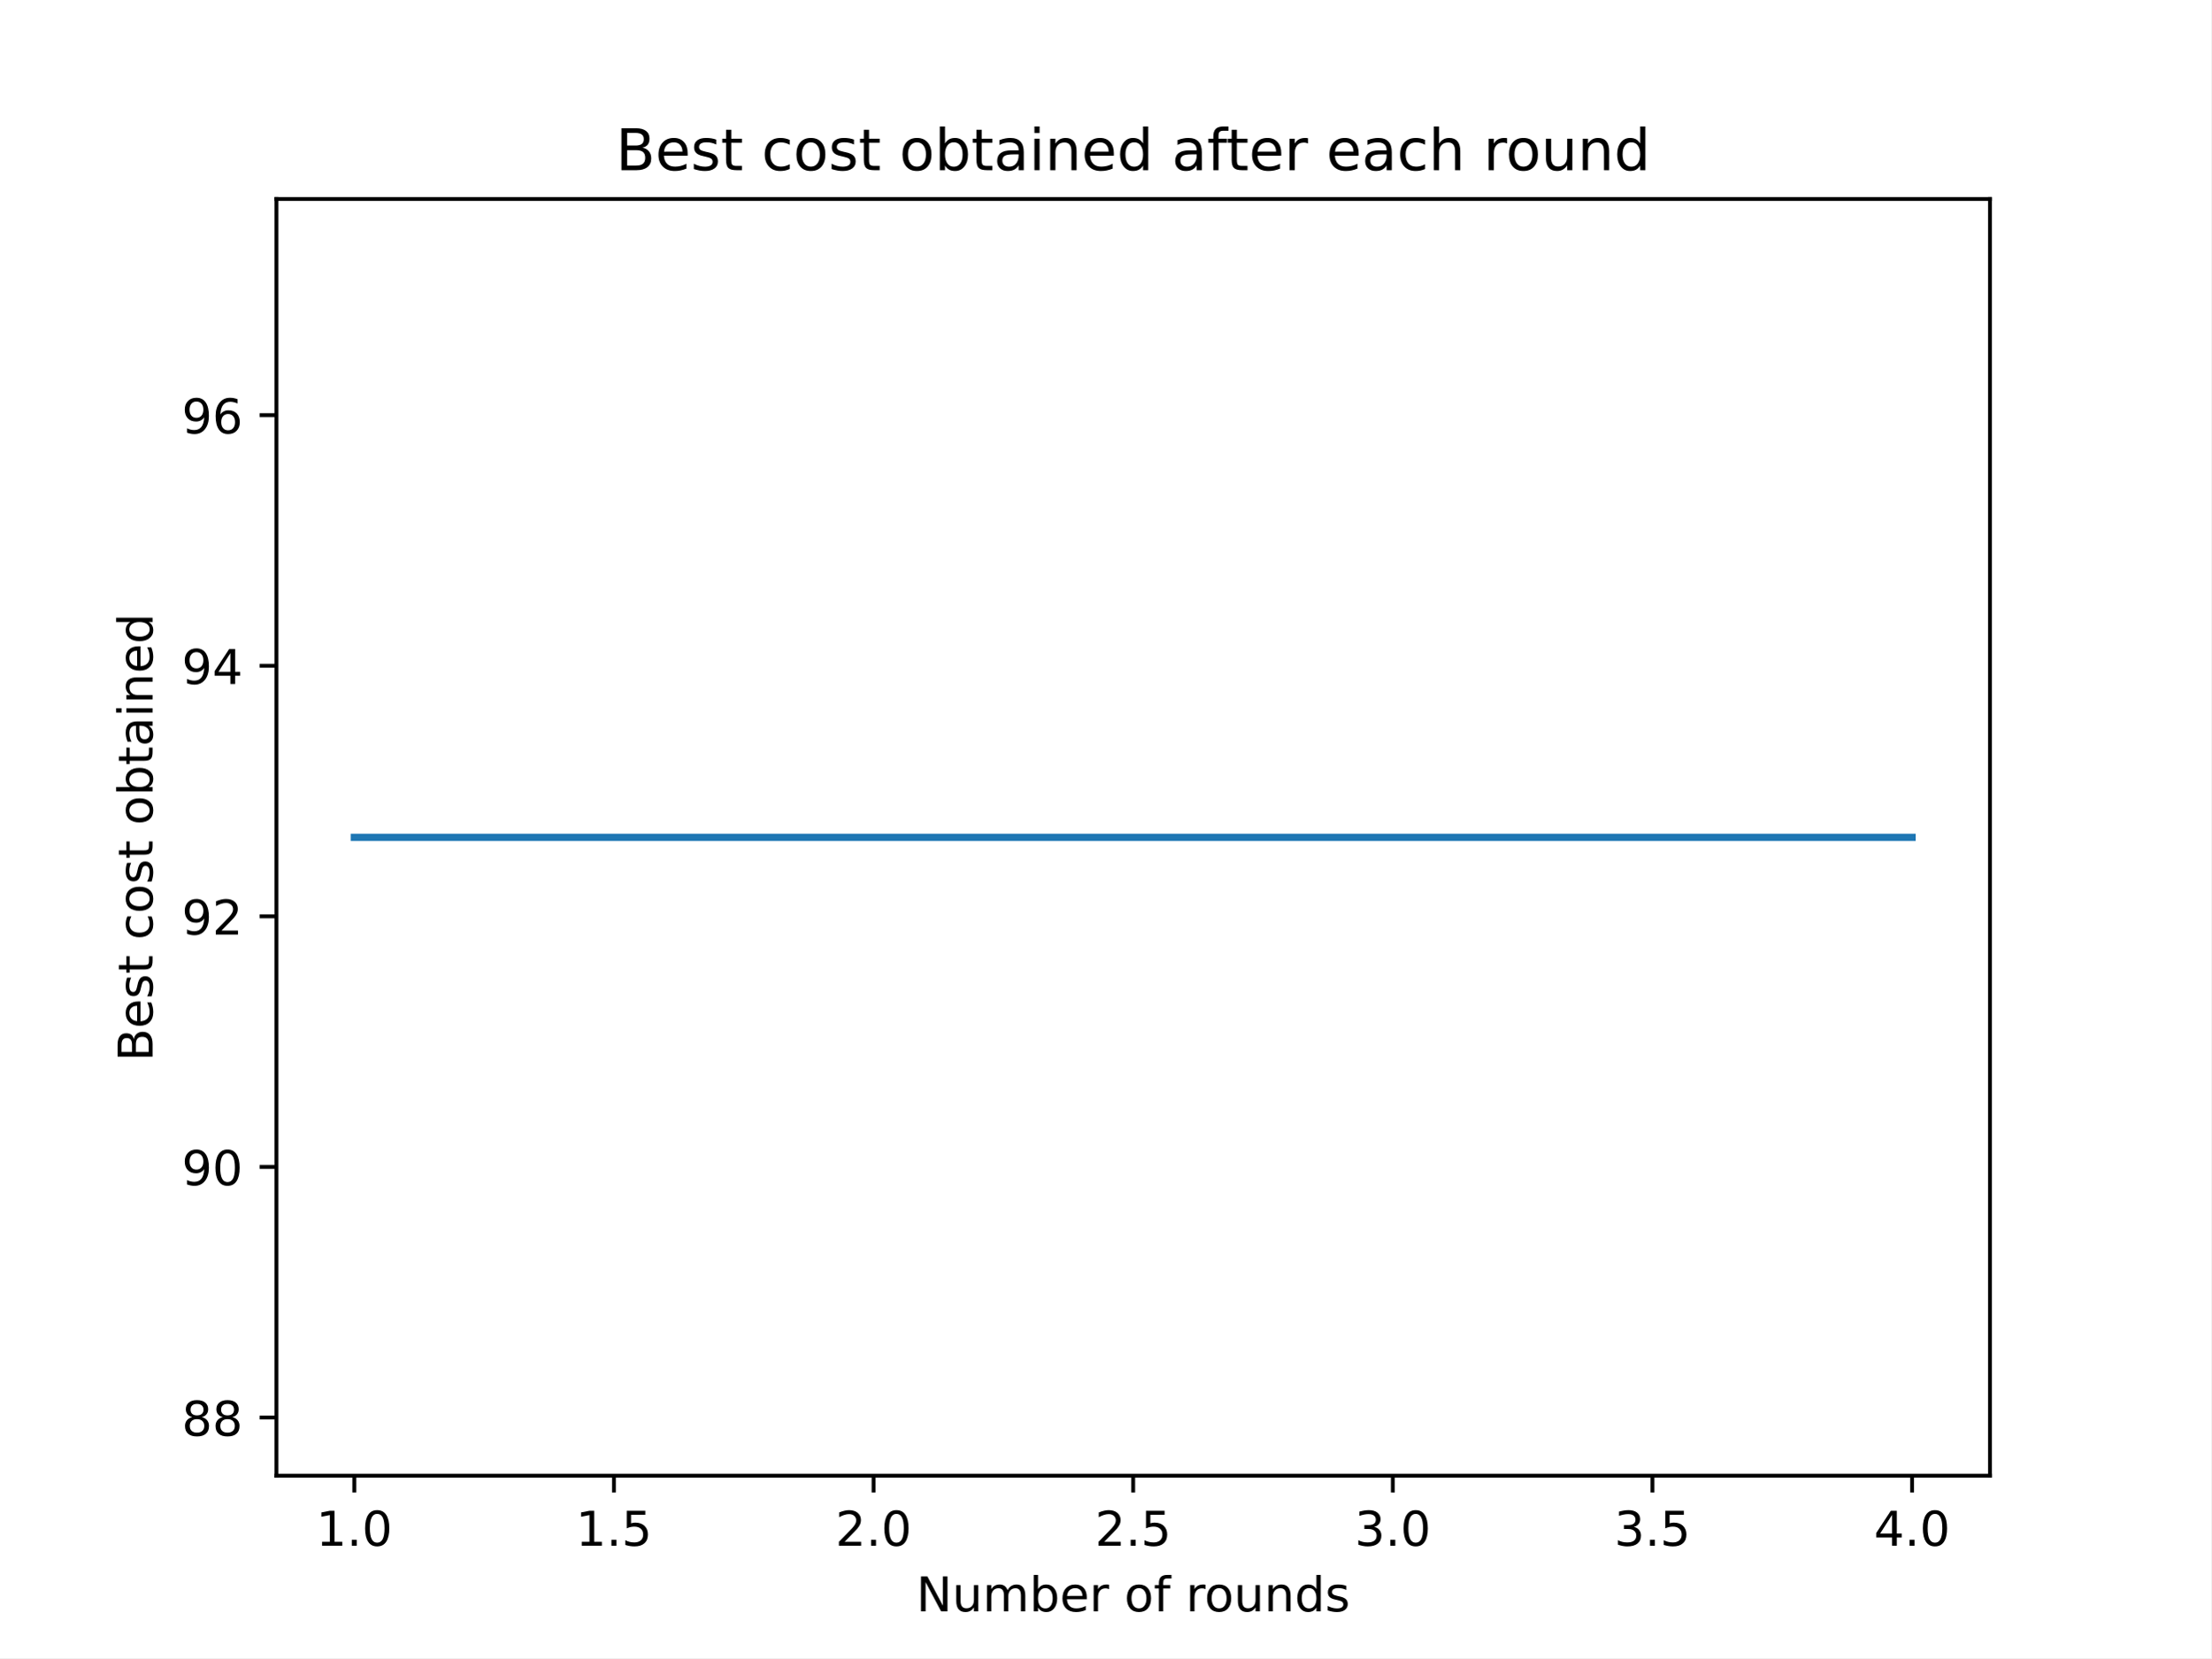
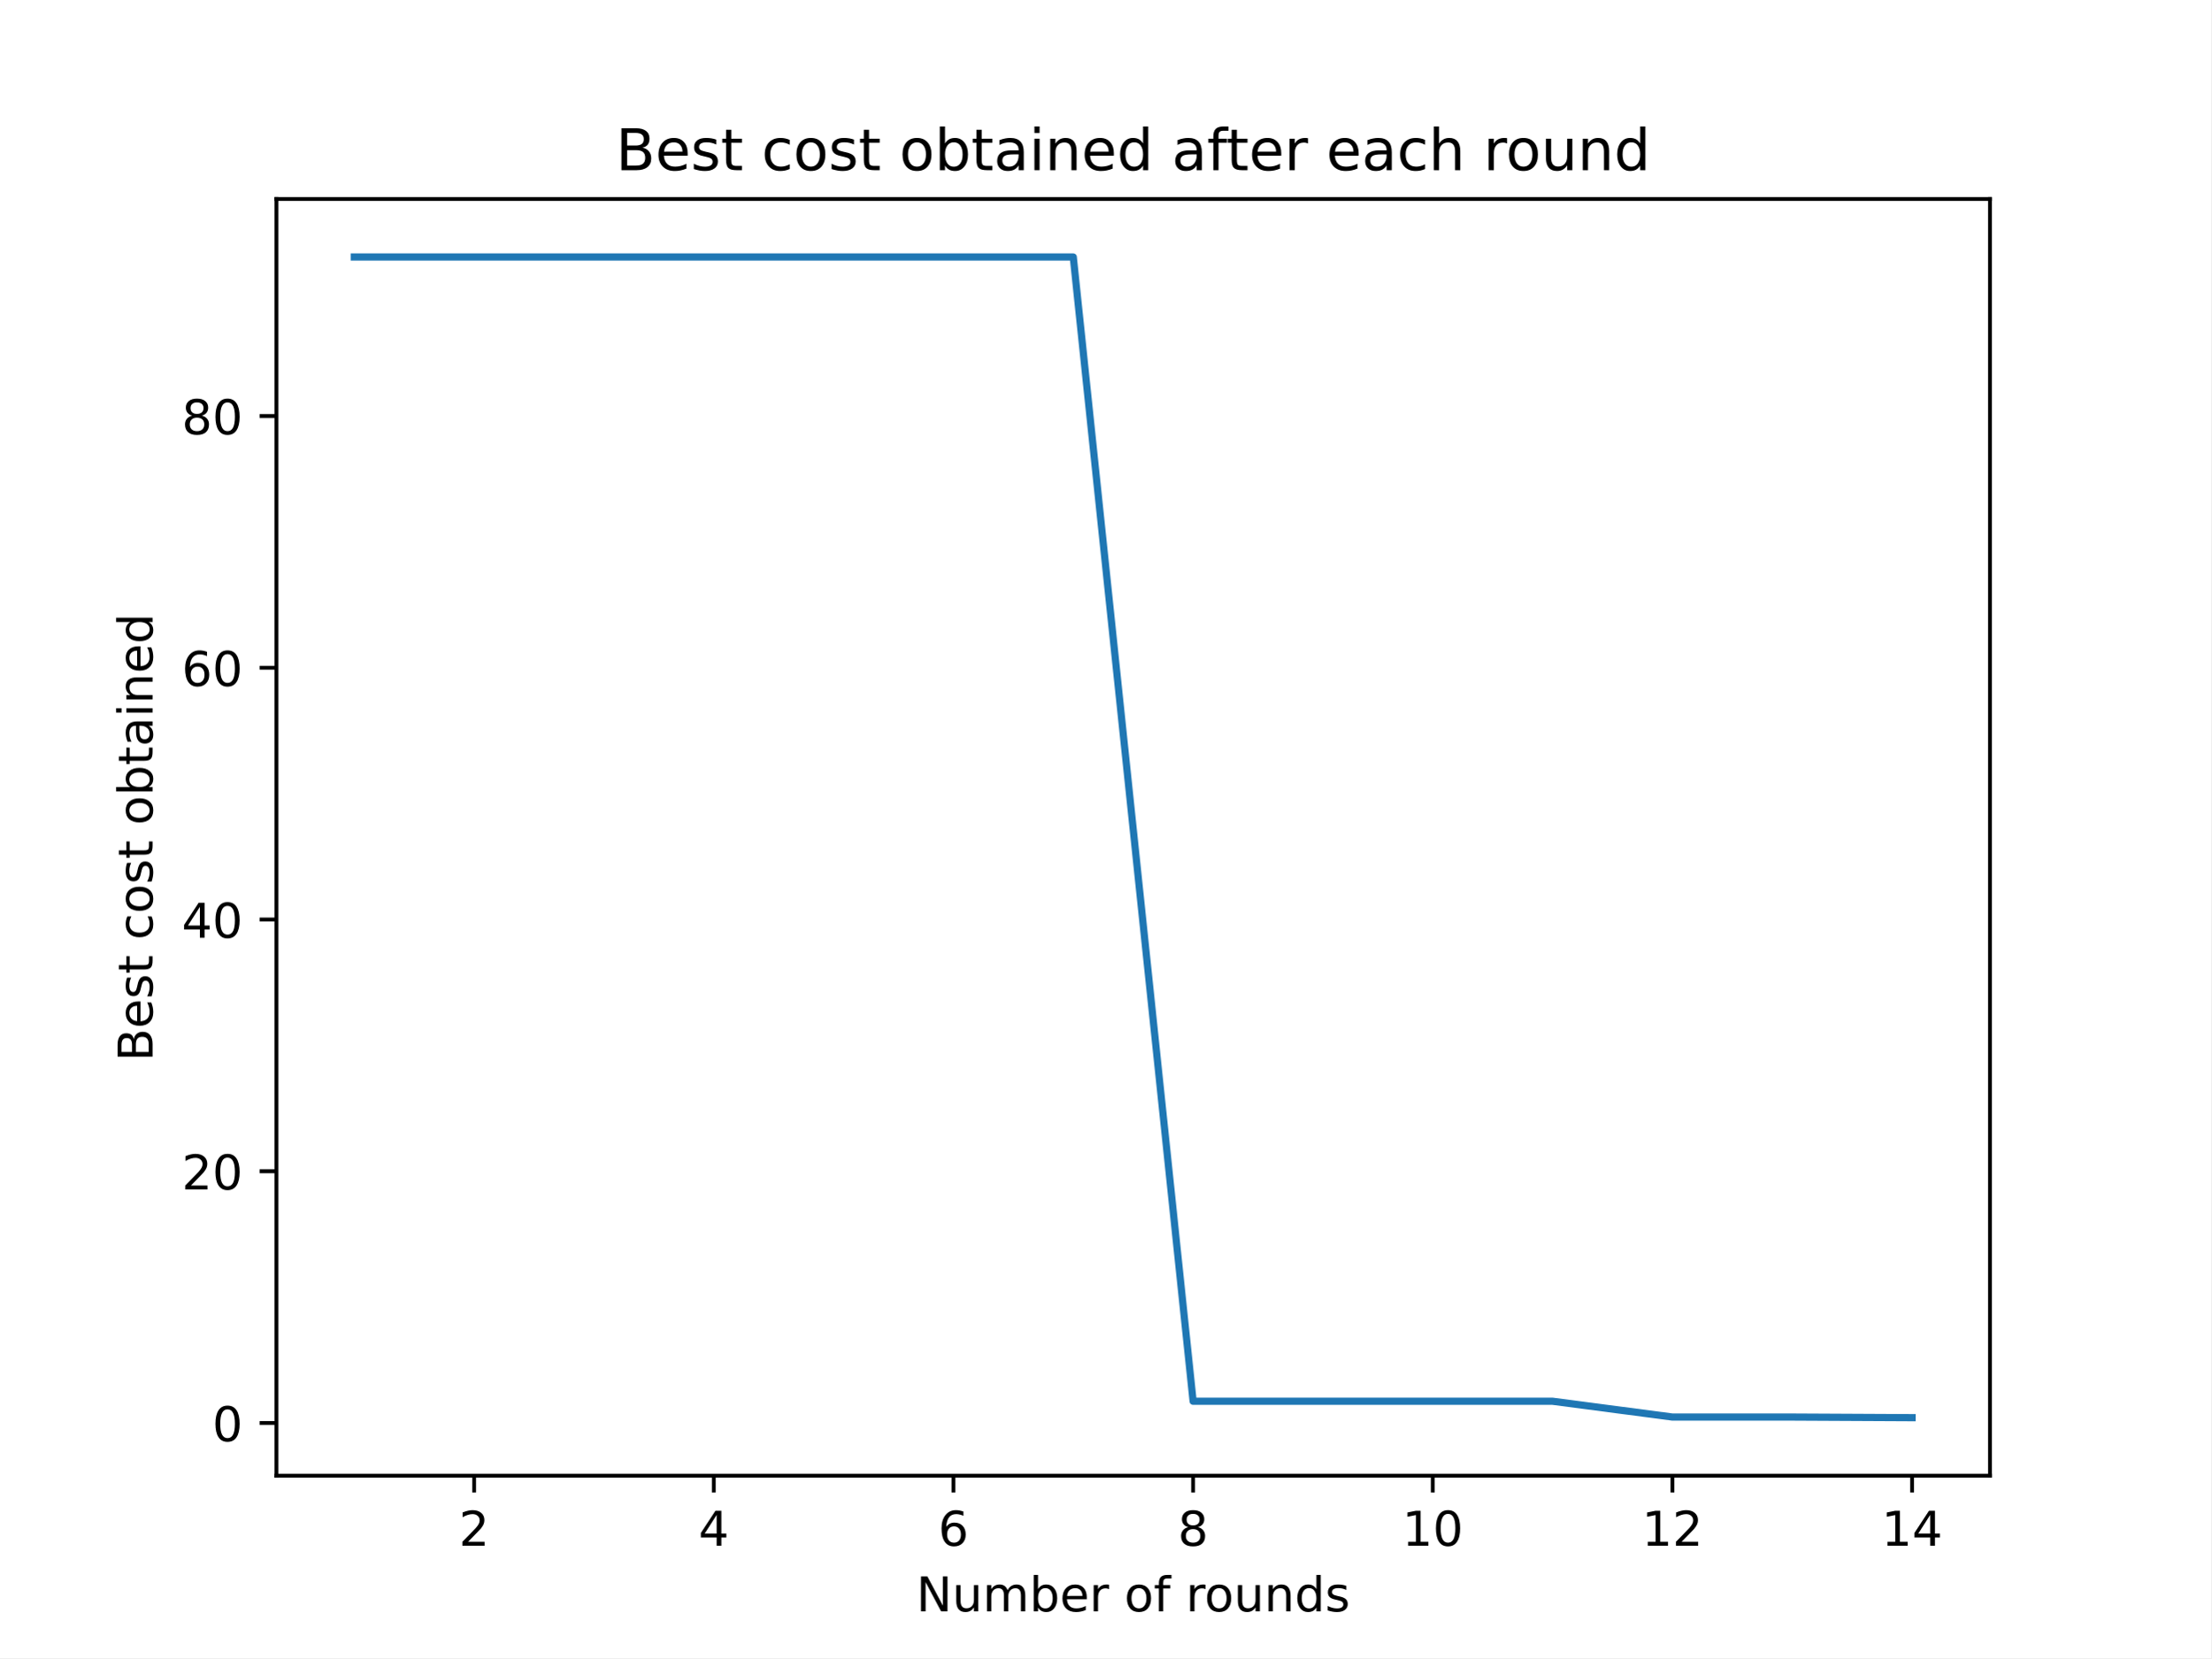
<svg xmlns="http://www.w3.org/2000/svg" xmlns:xlink="http://www.w3.org/1999/xlink" height="345.6pt" version="1.1" viewBox="0 0 460.8 345.6" width="460.8pt">
  <defs>
    <style type="text/css">*{stroke-linecap:butt;stroke-linejoin:round;}</style>
  </defs>
  <g id="figure_1">
    <g id="patch_1">
      <path d="M 0 345.6  L 460.8 345.6  L 460.8 0  L 0 0  z " style="fill:#ffffff;" />
    </g>
    <g id="axes_1">
      <g id="patch_2">
        <path d="M 57.6 307.584  L 414.72 307.584  L 414.72 41.472  L 57.6 41.472  z " style="fill:#ffffff;" />
      </g>
      <g id="matplotlib.axis_1">
        <g id="xtick_1">
          <g id="line2d_1">
            <defs>
-               <path d="M 0 0  L 0 3.5  " id="mc0ae1e26d1" style="stroke:#000000;stroke-width:0.8;" />
+               <path d="M 0 0  L 0 3.5  " id="m8c7a134402" style="stroke:#000000;stroke-width:0.8;" />
            </defs>
            <g>
-               <use style="stroke:#000000;stroke-width:0.8;" x="73.833" xlink:href="#mc0ae1e26d1" y="307.584" />
+               <use style="stroke:#000000;stroke-width:0.8;" x="98.806" xlink:href="#m8c7a134402" y="307.584" />
            </g>
          </g>
          <g id="text_1">
-             <g transform="translate(65.88116 322.1824)scale(0.1 -0.1)">
-               <defs>
-                 <path d="M 12.406 8.297  L 28.516 8.297  L 28.516 63.922  L 10.984 60.406  L 10.984 69.391  L 28.422 72.906  L 38.281 72.906  L 38.281 8.297  L 54.391 8.297  L 54.391 0  L 12.406 0  z " id="DejaVuSans-49" />
-                 <path d="M 10.688 12.406  L 21 12.406  L 21 0  L 10.688 0  z " id="DejaVuSans-46" />
-                 <path d="M 31.781 66.406  Q 24.172 66.406 20.328 58.906  Q 16.5 51.422 16.5 36.375  Q 16.5 21.391 20.328 13.891  Q 24.172 6.391 31.781 6.391  Q 39.453 6.391 43.281 13.891  Q 47.125 21.391 47.125 36.375  Q 47.125 51.422 43.281 58.906  Q 39.453 66.406 31.781 66.406  z M 31.781 74.219  Q 44.047 74.219 50.516 64.516  Q 56.984 54.828 56.984 36.375  Q 56.984 17.969 50.516 8.266  Q 44.047 -1.422 31.781 -1.422  Q 19.531 -1.422 13.062 8.266  Q 6.594 17.969 6.594 36.375  Q 6.594 54.828 13.062 64.516  Q 19.531 74.219 31.781 74.219  z " id="DejaVuSans-48" />
-               </defs>
-               <use xlink:href="#DejaVuSans-49" />
-               <use x="63.623" xlink:href="#DejaVuSans-46" />
-               <use x="95.41" xlink:href="#DejaVuSans-48" />
+             <g transform="translate(95.6249 322.1824)scale(0.1 -0.1)">
+               <defs>
+                 <path d="M 19.188 8.297  L 53.609 8.297  L 53.609 0  L 7.328 0  L 7.328 8.297  Q 12.938 14.109 22.625 23.891  Q 32.328 33.688 34.812 36.531  Q 39.547 41.844 41.422 45.531  Q 43.312 49.219 43.312 52.781  Q 43.312 58.594 39.234 62.25  Q 35.156 65.922 28.609 65.922  Q 23.969 65.922 18.812 64.312  Q 13.672 62.703 7.812 59.422  L 7.812 69.391  Q 13.766 71.781 18.938 73  Q 24.125 74.219 28.422 74.219  Q 39.75 74.219 46.484 68.547  Q 53.219 62.891 53.219 53.422  Q 53.219 48.922 51.531 44.891  Q 49.859 40.875 45.406 35.406  Q 44.188 33.984 37.641 27.219  Q 31.109 20.453 19.188 8.297  z " id="DejaVuSans-50" />
+               </defs>
+               <use xlink:href="#DejaVuSans-50" />
            </g>
          </g>
        </g>
        <g id="xtick_2">
          <g id="line2d_2">
            <g>
-               <use style="stroke:#000000;stroke-width:0.8;" x="127.942" xlink:href="#mc0ae1e26d1" y="307.584" />
+               <use style="stroke:#000000;stroke-width:0.8;" x="148.753" xlink:href="#m8c7a134402" y="307.584" />
            </g>
          </g>
          <g id="text_2">
-             <g transform="translate(119.9903 322.1824)scale(0.1 -0.1)">
-               <defs>
-                 <path d="M 10.797 72.906  L 49.516 72.906  L 49.516 64.594  L 19.828 64.594  L 19.828 46.734  Q 21.969 47.469 24.109 47.828  Q 26.266 48.188 28.422 48.188  Q 40.625 48.188 47.75 41.5  Q 54.891 34.812 54.891 23.391  Q 54.891 11.625 47.562 5.094  Q 40.234 -1.422 26.906 -1.422  Q 22.312 -1.422 17.547 -0.641  Q 12.797 0.141 7.719 1.703  L 7.719 11.625  Q 12.109 9.234 16.797 8.062  Q 21.484 6.891 26.703 6.891  Q 35.156 6.891 40.078 11.328  Q 45.016 15.766 45.016 23.391  Q 45.016 31 40.078 35.438  Q 35.156 39.891 26.703 39.891  Q 22.75 39.891 18.812 39.016  Q 14.891 38.141 10.797 36.281  z " id="DejaVuSans-53" />
-               </defs>
-               <use xlink:href="#DejaVuSans-49" />
-               <use x="63.623" xlink:href="#DejaVuSans-46" />
-               <use x="95.41" xlink:href="#DejaVuSans-53" />
+             <g transform="translate(145.5718 322.1824)scale(0.1 -0.1)">
+               <defs>
+                 <path d="M 37.797 64.312  L 12.891 25.391  L 37.797 25.391  z M 35.203 72.906  L 47.609 72.906  L 47.609 25.391  L 58.016 25.391  L 58.016 17.188  L 47.609 17.188  L 47.609 0  L 37.797 0  L 37.797 17.188  L 4.891 17.188  L 4.891 26.703  z " id="DejaVuSans-52" />
+               </defs>
+               <use xlink:href="#DejaVuSans-52" />
            </g>
          </g>
        </g>
        <g id="xtick_3">
          <g id="line2d_3">
            <g>
-               <use style="stroke:#000000;stroke-width:0.8;" x="182.051" xlink:href="#mc0ae1e26d1" y="307.584" />
+               <use style="stroke:#000000;stroke-width:0.8;" x="198.7" xlink:href="#m8c7a134402" y="307.584" />
            </g>
          </g>
          <g id="text_3">
-             <g transform="translate(174.0993 322.1824)scale(0.1 -0.1)">
-               <defs>
-                 <path d="M 19.188 8.297  L 53.609 8.297  L 53.609 0  L 7.328 0  L 7.328 8.297  Q 12.938 14.109 22.625 23.891  Q 32.328 33.688 34.812 36.531  Q 39.547 41.844 41.422 45.531  Q 43.312 49.219 43.312 52.781  Q 43.312 58.594 39.234 62.25  Q 35.156 65.922 28.609 65.922  Q 23.969 65.922 18.812 64.312  Q 13.672 62.703 7.812 59.422  L 7.812 69.391  Q 13.766 71.781 18.938 73  Q 24.125 74.219 28.422 74.219  Q 39.75 74.219 46.484 68.547  Q 53.219 62.891 53.219 53.422  Q 53.219 48.922 51.531 44.891  Q 49.859 40.875 45.406 35.406  Q 44.188 33.984 37.641 27.219  Q 31.109 20.453 19.188 8.297  z " id="DejaVuSans-50" />
-               </defs>
-               <use xlink:href="#DejaVuSans-50" />
-               <use x="63.623" xlink:href="#DejaVuSans-46" />
-               <use x="95.41" xlink:href="#DejaVuSans-48" />
+             <g transform="translate(195.5186 322.1824)scale(0.1 -0.1)">
+               <defs>
+                 <path d="M 33.016 40.375  Q 26.375 40.375 22.484 35.828  Q 18.609 31.297 18.609 23.391  Q 18.609 15.531 22.484 10.953  Q 26.375 6.391 33.016 6.391  Q 39.656 6.391 43.531 10.953  Q 47.406 15.531 47.406 23.391  Q 47.406 31.297 43.531 35.828  Q 39.656 40.375 33.016 40.375  z M 52.594 71.297  L 52.594 62.312  Q 48.875 64.062 45.094 64.984  Q 41.312 65.922 37.594 65.922  Q 27.828 65.922 22.672 59.328  Q 17.531 52.734 16.797 39.406  Q 19.672 43.656 24.016 45.922  Q 28.375 48.188 33.594 48.188  Q 44.578 48.188 50.953 41.516  Q 57.328 34.859 57.328 23.391  Q 57.328 12.156 50.688 5.359  Q 44.047 -1.422 33.016 -1.422  Q 20.359 -1.422 13.672 8.266  Q 6.984 17.969 6.984 36.375  Q 6.984 53.656 15.188 63.938  Q 23.391 74.219 37.203 74.219  Q 40.922 74.219 44.703 73.484  Q 48.484 72.75 52.594 71.297  z " id="DejaVuSans-54" />
+               </defs>
+               <use xlink:href="#DejaVuSans-54" />
            </g>
          </g>
        </g>
        <g id="xtick_4">
          <g id="line2d_4">
            <g>
-               <use style="stroke:#000000;stroke-width:0.8;" x="236.16" xlink:href="#mc0ae1e26d1" y="307.584" />
+               <use style="stroke:#000000;stroke-width:0.8;" x="248.647" xlink:href="#m8c7a134402" y="307.584" />
            </g>
          </g>
          <g id="text_4">
-             <g transform="translate(228.2084 322.1824)scale(0.1 -0.1)">
-               <use xlink:href="#DejaVuSans-50" />
-               <use x="63.623" xlink:href="#DejaVuSans-46" />
-               <use x="95.41" xlink:href="#DejaVuSans-53" />
+             <g transform="translate(245.4655 322.1824)scale(0.1 -0.1)">
+               <defs>
+                 <path d="M 31.781 34.625  Q 24.75 34.625 20.719 30.859  Q 16.703 27.094 16.703 20.516  Q 16.703 13.922 20.719 10.156  Q 24.75 6.391 31.781 6.391  Q 38.812 6.391 42.859 10.172  Q 46.922 13.969 46.922 20.516  Q 46.922 27.094 42.891 30.859  Q 38.875 34.625 31.781 34.625  z M 21.922 38.812  Q 15.578 40.375 12.031 44.719  Q 8.5 49.078 8.5 55.328  Q 8.5 64.062 14.719 69.141  Q 20.953 74.219 31.781 74.219  Q 42.672 74.219 48.875 69.141  Q 55.078 64.062 55.078 55.328  Q 55.078 49.078 51.531 44.719  Q 48 40.375 41.703 38.812  Q 48.828 37.156 52.797 32.312  Q 56.781 27.484 56.781 20.516  Q 56.781 9.906 50.312 4.234  Q 43.844 -1.422 31.781 -1.422  Q 19.734 -1.422 13.25 4.234  Q 6.781 9.906 6.781 20.516  Q 6.781 27.484 10.781 32.312  Q 14.797 37.156 21.922 38.812  z M 18.312 54.391  Q 18.312 48.734 21.844 45.562  Q 25.391 42.391 31.781 42.391  Q 38.141 42.391 41.719 45.562  Q 45.312 48.734 45.312 54.391  Q 45.312 60.062 41.719 63.234  Q 38.141 66.406 31.781 66.406  Q 25.391 66.406 21.844 63.234  Q 18.312 60.062 18.312 54.391  z " id="DejaVuSans-56" />
+               </defs>
+               <use xlink:href="#DejaVuSans-56" />
            </g>
          </g>
        </g>
        <g id="xtick_5">
          <g id="line2d_5">
            <g>
-               <use style="stroke:#000000;stroke-width:0.8;" x="290.269" xlink:href="#mc0ae1e26d1" y="307.584" />
+               <use style="stroke:#000000;stroke-width:0.8;" x="298.594" xlink:href="#m8c7a134402" y="307.584" />
            </g>
          </g>
          <g id="text_5">
-             <g transform="translate(282.3175 322.1824)scale(0.1 -0.1)">
-               <defs>
-                 <path d="M 40.578 39.312  Q 47.656 37.797 51.625 33  Q 55.609 28.219 55.609 21.188  Q 55.609 10.406 48.188 4.484  Q 40.766 -1.422 27.094 -1.422  Q 22.516 -1.422 17.656 -0.516  Q 12.797 0.391 7.625 2.203  L 7.625 11.719  Q 11.719 9.328 16.594 8.109  Q 21.484 6.891 26.812 6.891  Q 36.078 6.891 40.938 10.547  Q 45.797 14.203 45.797 21.188  Q 45.797 27.641 41.281 31.266  Q 36.766 34.906 28.719 34.906  L 20.219 34.906  L 20.219 43.016  L 29.109 43.016  Q 36.375 43.016 40.234 45.922  Q 44.094 48.828 44.094 54.297  Q 44.094 59.906 40.109 62.906  Q 36.141 65.922 28.719 65.922  Q 24.656 65.922 20.016 65.031  Q 15.375 64.156 9.812 62.312  L 9.812 71.094  Q 15.438 72.656 20.344 73.438  Q 25.25 74.219 29.594 74.219  Q 40.828 74.219 47.359 69.109  Q 53.906 64.016 53.906 55.328  Q 53.906 49.266 50.438 45.094  Q 46.969 40.922 40.578 39.312  z " id="DejaVuSans-51" />
-               </defs>
-               <use xlink:href="#DejaVuSans-51" />
-               <use x="63.623" xlink:href="#DejaVuSans-46" />
-               <use x="95.41" xlink:href="#DejaVuSans-48" />
+             <g transform="translate(292.2311 322.1824)scale(0.1 -0.1)">
+               <defs>
+                 <path d="M 12.406 8.297  L 28.516 8.297  L 28.516 63.922  L 10.984 60.406  L 10.984 69.391  L 28.422 72.906  L 38.281 72.906  L 38.281 8.297  L 54.391 8.297  L 54.391 0  L 12.406 0  z " id="DejaVuSans-49" />
+                 <path d="M 31.781 66.406  Q 24.172 66.406 20.328 58.906  Q 16.5 51.422 16.5 36.375  Q 16.5 21.391 20.328 13.891  Q 24.172 6.391 31.781 6.391  Q 39.453 6.391 43.281 13.891  Q 47.125 21.391 47.125 36.375  Q 47.125 51.422 43.281 58.906  Q 39.453 66.406 31.781 66.406  z M 31.781 74.219  Q 44.047 74.219 50.516 64.516  Q 56.984 54.828 56.984 36.375  Q 56.984 17.969 50.516 8.266  Q 44.047 -1.422 31.781 -1.422  Q 19.531 -1.422 13.062 8.266  Q 6.594 17.969 6.594 36.375  Q 6.594 54.828 13.062 64.516  Q 19.531 74.219 31.781 74.219  z " id="DejaVuSans-48" />
+               </defs>
+               <use xlink:href="#DejaVuSans-49" />
+               <use x="63.623" xlink:href="#DejaVuSans-48" />
            </g>
          </g>
        </g>
        <g id="xtick_6">
          <g id="line2d_6">
            <g>
-               <use style="stroke:#000000;stroke-width:0.8;" x="344.378" xlink:href="#mc0ae1e26d1" y="307.584" />
+               <use style="stroke:#000000;stroke-width:0.8;" x="348.54" xlink:href="#m8c7a134402" y="307.584" />
            </g>
          </g>
          <g id="text_6">
-             <g transform="translate(336.4266 322.1824)scale(0.1 -0.1)">
-               <use xlink:href="#DejaVuSans-51" />
-               <use x="63.623" xlink:href="#DejaVuSans-46" />
-               <use x="95.41" xlink:href="#DejaVuSans-53" />
+             <g transform="translate(342.1779 322.1824)scale(0.1 -0.1)">
+               <use xlink:href="#DejaVuSans-49" />
+               <use x="63.623" xlink:href="#DejaVuSans-50" />
            </g>
          </g>
        </g>
        <g id="xtick_7">
          <g id="line2d_7">
            <g>
-               <use style="stroke:#000000;stroke-width:0.8;" x="398.487" xlink:href="#mc0ae1e26d1" y="307.584" />
+               <use style="stroke:#000000;stroke-width:0.8;" x="398.487" xlink:href="#m8c7a134402" y="307.584" />
            </g>
          </g>
          <g id="text_7">
-             <g transform="translate(390.5357 322.1824)scale(0.1 -0.1)">
-               <defs>
-                 <path d="M 37.797 64.312  L 12.891 25.391  L 37.797 25.391  z M 35.203 72.906  L 47.609 72.906  L 47.609 25.391  L 58.016 25.391  L 58.016 17.188  L 47.609 17.188  L 47.609 0  L 37.797 0  L 37.797 17.188  L 4.891 17.188  L 4.891 26.703  z " id="DejaVuSans-52" />
-               </defs>
-               <use xlink:href="#DejaVuSans-52" />
-               <use x="63.623" xlink:href="#DejaVuSans-46" />
-               <use x="95.41" xlink:href="#DejaVuSans-48" />
+             <g transform="translate(392.1248 322.1824)scale(0.1 -0.1)">
+               <use xlink:href="#DejaVuSans-49" />
+               <use x="63.623" xlink:href="#DejaVuSans-52" />
            </g>
          </g>
        </g>
        <g id="text_8">
          <g transform="translate(190.9577 335.8606)scale(0.1 -0.1)">
            <defs>
              <path d="M 9.812 72.906  L 23.094 72.906  L 55.422 11.922  L 55.422 72.906  L 64.984 72.906  L 64.984 0  L 51.703 0  L 19.391 60.984  L 19.391 0  L 9.812 0  z " id="DejaVuSans-78" />
              <path d="M 8.5 21.578  L 8.5 54.688  L 17.484 54.688  L 17.484 21.922  Q 17.484 14.156 20.5 10.266  Q 23.531 6.391 29.594 6.391  Q 36.859 6.391 41.078 11.031  Q 45.312 15.672 45.312 23.688  L 45.312 54.688  L 54.297 54.688  L 54.297 0  L 45.312 0  L 45.312 8.406  Q 42.047 3.422 37.719 1  Q 33.406 -1.422 27.688 -1.422  Q 18.266 -1.422 13.375 4.438  Q 8.5 10.297 8.5 21.578  z M 31.109 56  z " id="DejaVuSans-117" />
              <path d="M 52 44.188  Q 55.375 50.25 60.062 53.125  Q 64.75 56 71.094 56  Q 79.641 56 84.281 50.016  Q 88.922 44.047 88.922 33.016  L 88.922 0  L 79.891 0  L 79.891 32.719  Q 79.891 40.578 77.094 44.375  Q 74.312 48.188 68.609 48.188  Q 61.625 48.188 57.562 43.547  Q 53.516 38.922 53.516 30.906  L 53.516 0  L 44.484 0  L 44.484 32.719  Q 44.484 40.625 41.703 44.406  Q 38.922 48.188 33.109 48.188  Q 26.219 48.188 22.156 43.531  Q 18.109 38.875 18.109 30.906  L 18.109 0  L 9.078 0  L 9.078 54.688  L 18.109 54.688  L 18.109 46.188  Q 21.188 51.219 25.484 53.609  Q 29.781 56 35.688 56  Q 41.656 56 45.828 52.969  Q 50 49.953 52 44.188  z " id="DejaVuSans-109" />
              <path d="M 48.688 27.297  Q 48.688 37.203 44.609 42.844  Q 40.531 48.484 33.406 48.484  Q 26.266 48.484 22.188 42.844  Q 18.109 37.203 18.109 27.297  Q 18.109 17.391 22.188 11.75  Q 26.266 6.109 33.406 6.109  Q 40.531 6.109 44.609 11.75  Q 48.688 17.391 48.688 27.297  z M 18.109 46.391  Q 20.953 51.266 25.266 53.625  Q 29.594 56 35.594 56  Q 45.562 56 51.781 48.094  Q 58.016 40.188 58.016 27.297  Q 58.016 14.406 51.781 6.484  Q 45.562 -1.422 35.594 -1.422  Q 29.594 -1.422 25.266 0.953  Q 20.953 3.328 18.109 8.203  L 18.109 0  L 9.078 0  L 9.078 75.984  L 18.109 75.984  z " id="DejaVuSans-98" />
              <path d="M 56.203 29.594  L 56.203 25.203  L 14.891 25.203  Q 15.484 15.922 20.484 11.062  Q 25.484 6.203 34.422 6.203  Q 39.594 6.203 44.453 7.469  Q 49.312 8.734 54.109 11.281  L 54.109 2.781  Q 49.266 0.734 44.188 -0.344  Q 39.109 -1.422 33.891 -1.422  Q 20.797 -1.422 13.156 6.188  Q 5.516 13.812 5.516 26.812  Q 5.516 40.234 12.766 48.109  Q 20.016 56 32.328 56  Q 43.359 56 49.781 48.891  Q 56.203 41.797 56.203 29.594  z M 47.219 32.234  Q 47.125 39.594 43.094 43.984  Q 39.062 48.391 32.422 48.391  Q 24.906 48.391 20.391 44.141  Q 15.875 39.891 15.188 32.172  z " id="DejaVuSans-101" />
              <path d="M 41.109 46.297  Q 39.594 47.172 37.812 47.578  Q 36.031 48 33.891 48  Q 26.266 48 22.188 43.047  Q 18.109 38.094 18.109 28.812  L 18.109 0  L 9.078 0  L 9.078 54.688  L 18.109 54.688  L 18.109 46.188  Q 20.953 51.172 25.484 53.578  Q 30.031 56 36.531 56  Q 37.453 56 38.578 55.875  Q 39.703 55.766 41.062 55.516  z " id="DejaVuSans-114" />
              <path id="DejaVuSans-32" />
              <path d="M 30.609 48.391  Q 23.391 48.391 19.188 42.75  Q 14.984 37.109 14.984 27.297  Q 14.984 17.484 19.156 11.844  Q 23.344 6.203 30.609 6.203  Q 37.797 6.203 41.984 11.859  Q 46.188 17.531 46.188 27.297  Q 46.188 37.016 41.984 42.703  Q 37.797 48.391 30.609 48.391  z M 30.609 56  Q 42.328 56 49.016 48.375  Q 55.719 40.766 55.719 27.297  Q 55.719 13.875 49.016 6.219  Q 42.328 -1.422 30.609 -1.422  Q 18.844 -1.422 12.172 6.219  Q 5.516 13.875 5.516 27.297  Q 5.516 40.766 12.172 48.375  Q 18.844 56 30.609 56  z " id="DejaVuSans-111" />
              <path d="M 37.109 75.984  L 37.109 68.5  L 28.516 68.5  Q 23.688 68.5 21.797 66.547  Q 19.922 64.594 19.922 59.516  L 19.922 54.688  L 34.719 54.688  L 34.719 47.703  L 19.922 47.703  L 19.922 0  L 10.891 0  L 10.891 47.703  L 2.297 47.703  L 2.297 54.688  L 10.891 54.688  L 10.891 58.5  Q 10.891 67.625 15.141 71.797  Q 19.391 75.984 28.609 75.984  z " id="DejaVuSans-102" />
              <path d="M 54.891 33.016  L 54.891 0  L 45.906 0  L 45.906 32.719  Q 45.906 40.484 42.875 44.328  Q 39.844 48.188 33.797 48.188  Q 26.516 48.188 22.312 43.547  Q 18.109 38.922 18.109 30.906  L 18.109 0  L 9.078 0  L 9.078 54.688  L 18.109 54.688  L 18.109 46.188  Q 21.344 51.125 25.703 53.562  Q 30.078 56 35.797 56  Q 45.219 56 50.047 50.172  Q 54.891 44.344 54.891 33.016  z " id="DejaVuSans-110" />
              <path d="M 45.406 46.391  L 45.406 75.984  L 54.391 75.984  L 54.391 0  L 45.406 0  L 45.406 8.203  Q 42.578 3.328 38.25 0.953  Q 33.938 -1.422 27.875 -1.422  Q 17.969 -1.422 11.734 6.484  Q 5.516 14.406 5.516 27.297  Q 5.516 40.188 11.734 48.094  Q 17.969 56 27.875 56  Q 33.938 56 38.25 53.625  Q 42.578 51.266 45.406 46.391  z M 14.797 27.297  Q 14.797 17.391 18.875 11.75  Q 22.953 6.109 30.078 6.109  Q 37.203 6.109 41.297 11.75  Q 45.406 17.391 45.406 27.297  Q 45.406 37.203 41.297 42.844  Q 37.203 48.484 30.078 48.484  Q 22.953 48.484 18.875 42.844  Q 14.797 37.203 14.797 27.297  z " id="DejaVuSans-100" />
              <path d="M 44.281 53.078  L 44.281 44.578  Q 40.484 46.531 36.375 47.5  Q 32.281 48.484 27.875 48.484  Q 21.188 48.484 17.844 46.438  Q 14.5 44.391 14.5 40.281  Q 14.5 37.156 16.891 35.375  Q 19.281 33.594 26.516 31.984  L 29.594 31.297  Q 39.156 29.25 43.188 25.516  Q 47.219 21.781 47.219 15.094  Q 47.219 7.469 41.188 3.016  Q 35.156 -1.422 24.609 -1.422  Q 20.219 -1.422 15.453 -0.562  Q 10.688 0.297 5.422 2  L 5.422 11.281  Q 10.406 8.688 15.234 7.391  Q 20.062 6.109 24.812 6.109  Q 31.156 6.109 34.562 8.281  Q 37.984 10.453 37.984 14.406  Q 37.984 18.062 35.516 20.016  Q 33.062 21.969 24.703 23.781  L 21.578 24.516  Q 13.234 26.266 9.516 29.906  Q 5.812 33.547 5.812 39.891  Q 5.812 47.609 11.281 51.797  Q 16.75 56 26.812 56  Q 31.781 56 36.172 55.266  Q 40.578 54.547 44.281 53.078  z " id="DejaVuSans-115" />
            </defs>
            <use xlink:href="#DejaVuSans-78" />
            <use x="74.805" xlink:href="#DejaVuSans-117" />
            <use x="138.184" xlink:href="#DejaVuSans-109" />
            <use x="235.596" xlink:href="#DejaVuSans-98" />
            <use x="299.072" xlink:href="#DejaVuSans-101" />
            <use x="360.596" xlink:href="#DejaVuSans-114" />
            <use x="401.709" xlink:href="#DejaVuSans-32" />
            <use x="433.496" xlink:href="#DejaVuSans-111" />
            <use x="494.678" xlink:href="#DejaVuSans-102" />
            <use x="529.883" xlink:href="#DejaVuSans-32" />
            <use x="561.67" xlink:href="#DejaVuSans-114" />
            <use x="600.533" xlink:href="#DejaVuSans-111" />
            <use x="661.715" xlink:href="#DejaVuSans-117" />
            <use x="725.094" xlink:href="#DejaVuSans-110" />
            <use x="788.473" xlink:href="#DejaVuSans-100" />
            <use x="851.949" xlink:href="#DejaVuSans-115" />
          </g>
        </g>
      </g>
      <g id="matplotlib.axis_2">
        <g id="ytick_1">
          <g id="line2d_8">
            <defs>
-               <path d="M 0 0  L -3.5 0  " id="mfb9124be18" style="stroke:#000000;stroke-width:0.8;" />
+               <path d="M 0 0  L -3.5 0  " id="m195d32ac76" style="stroke:#000000;stroke-width:0.8;" />
            </defs>
            <g>
-               <use style="stroke:#000000;stroke-width:0.8;" x="57.6" xlink:href="#mfb9124be18" y="295.46" />
+               <use style="stroke:#000000;stroke-width:0.8;" x="57.6" xlink:href="#m195d32ac76" y="296.598" />
            </g>
          </g>
          <g id="text_9">
-             <g transform="translate(37.875 299.2594)scale(0.1 -0.1)">
-               <defs>
-                 <path d="M 31.781 34.625  Q 24.75 34.625 20.719 30.859  Q 16.703 27.094 16.703 20.516  Q 16.703 13.922 20.719 10.156  Q 24.75 6.391 31.781 6.391  Q 38.812 6.391 42.859 10.172  Q 46.922 13.969 46.922 20.516  Q 46.922 27.094 42.891 30.859  Q 38.875 34.625 31.781 34.625  z M 21.922 38.812  Q 15.578 40.375 12.031 44.719  Q 8.5 49.078 8.5 55.328  Q 8.5 64.062 14.719 69.141  Q 20.953 74.219 31.781 74.219  Q 42.672 74.219 48.875 69.141  Q 55.078 64.062 55.078 55.328  Q 55.078 49.078 51.531 44.719  Q 48 40.375 41.703 38.812  Q 48.828 37.156 52.797 32.312  Q 56.781 27.484 56.781 20.516  Q 56.781 9.906 50.312 4.234  Q 43.844 -1.422 31.781 -1.422  Q 19.734 -1.422 13.25 4.234  Q 6.781 9.906 6.781 20.516  Q 6.781 27.484 10.781 32.312  Q 14.797 37.156 21.922 38.812  z M 18.312 54.391  Q 18.312 48.734 21.844 45.562  Q 25.391 42.391 31.781 42.391  Q 38.141 42.391 41.719 45.562  Q 45.312 48.734 45.312 54.391  Q 45.312 60.062 41.719 63.234  Q 38.141 66.406 31.781 66.406  Q 25.391 66.406 21.844 63.234  Q 18.312 60.062 18.312 54.391  z " id="DejaVuSans-56" />
-               </defs>
-               <use xlink:href="#DejaVuSans-56" />
-               <use x="63.623" xlink:href="#DejaVuSans-56" />
+             <g transform="translate(44.2375 300.3971)scale(0.1 -0.1)">
+               <use xlink:href="#DejaVuSans-48" />
            </g>
          </g>
        </g>
        <g id="ytick_2">
          <g id="line2d_9">
            <g>
-               <use style="stroke:#000000;stroke-width:0.8;" x="57.6" xlink:href="#mfb9124be18" y="243.227" />
+               <use style="stroke:#000000;stroke-width:0.8;" x="57.6" xlink:href="#m195d32ac76" y="244.125" />
            </g>
          </g>
          <g id="text_10">
-             <g transform="translate(37.875 247.0261)scale(0.1 -0.1)">
-               <defs>
-                 <path d="M 10.984 1.516  L 10.984 10.5  Q 14.703 8.734 18.5 7.812  Q 22.312 6.891 25.984 6.891  Q 35.75 6.891 40.891 13.453  Q 46.047 20.016 46.781 33.406  Q 43.953 29.203 39.594 26.953  Q 35.25 24.703 29.984 24.703  Q 19.047 24.703 12.672 31.312  Q 6.297 37.938 6.297 49.422  Q 6.297 60.641 12.938 67.422  Q 19.578 74.219 30.609 74.219  Q 43.266 74.219 49.922 64.516  Q 56.594 54.828 56.594 36.375  Q 56.594 19.141 48.406 8.859  Q 40.234 -1.422 26.422 -1.422  Q 22.703 -1.422 18.891 -0.688  Q 15.094 0.047 10.984 1.516  z M 30.609 32.422  Q 37.25 32.422 41.125 36.953  Q 45.016 41.5 45.016 49.422  Q 45.016 57.281 41.125 61.844  Q 37.25 66.406 30.609 66.406  Q 23.969 66.406 20.094 61.844  Q 16.219 57.281 16.219 49.422  Q 16.219 41.5 20.094 36.953  Q 23.969 32.422 30.609 32.422  z " id="DejaVuSans-57" />
-               </defs>
-               <use xlink:href="#DejaVuSans-57" />
+             <g transform="translate(37.875 247.9241)scale(0.1 -0.1)">
+               <use xlink:href="#DejaVuSans-50" />
              <use x="63.623" xlink:href="#DejaVuSans-48" />
            </g>
          </g>
        </g>
        <g id="ytick_3">
          <g id="line2d_10">
            <g>
-               <use style="stroke:#000000;stroke-width:0.8;" x="57.6" xlink:href="#mfb9124be18" y="190.993" />
+               <use style="stroke:#000000;stroke-width:0.8;" x="57.6" xlink:href="#m195d32ac76" y="191.652" />
            </g>
          </g>
          <g id="text_11">
-             <g transform="translate(37.875 194.7927)scale(0.1 -0.1)">
-               <use xlink:href="#DejaVuSans-57" />
-               <use x="63.623" xlink:href="#DejaVuSans-50" />
+             <g transform="translate(37.875 195.4511)scale(0.1 -0.1)">
+               <use xlink:href="#DejaVuSans-52" />
+               <use x="63.623" xlink:href="#DejaVuSans-48" />
            </g>
          </g>
        </g>
        <g id="ytick_4">
          <g id="line2d_11">
            <g>
-               <use style="stroke:#000000;stroke-width:0.8;" x="57.6" xlink:href="#mfb9124be18" y="138.76" />
+               <use style="stroke:#000000;stroke-width:0.8;" x="57.6" xlink:href="#m195d32ac76" y="139.179" />
            </g>
          </g>
          <g id="text_12">
-             <g transform="translate(37.875 142.5593)scale(0.1 -0.1)">
-               <use xlink:href="#DejaVuSans-57" />
-               <use x="63.623" xlink:href="#DejaVuSans-52" />
+             <g transform="translate(37.875 142.9781)scale(0.1 -0.1)">
+               <use xlink:href="#DejaVuSans-54" />
+               <use x="63.623" xlink:href="#DejaVuSans-48" />
            </g>
          </g>
        </g>
        <g id="ytick_5">
          <g id="line2d_12">
            <g>
-               <use style="stroke:#000000;stroke-width:0.8;" x="57.6" xlink:href="#mfb9124be18" y="86.527" />
+               <use style="stroke:#000000;stroke-width:0.8;" x="57.6" xlink:href="#m195d32ac76" y="86.706" />
            </g>
          </g>
          <g id="text_13">
-             <g transform="translate(37.875 90.32597)scale(0.1 -0.1)">
-               <defs>
-                 <path d="M 33.016 40.375  Q 26.375 40.375 22.484 35.828  Q 18.609 31.297 18.609 23.391  Q 18.609 15.531 22.484 10.953  Q 26.375 6.391 33.016 6.391  Q 39.656 6.391 43.531 10.953  Q 47.406 15.531 47.406 23.391  Q 47.406 31.297 43.531 35.828  Q 39.656 40.375 33.016 40.375  z M 52.594 71.297  L 52.594 62.312  Q 48.875 64.062 45.094 64.984  Q 41.312 65.922 37.594 65.922  Q 27.828 65.922 22.672 59.328  Q 17.531 52.734 16.797 39.406  Q 19.672 43.656 24.016 45.922  Q 28.375 48.188 33.594 48.188  Q 44.578 48.188 50.953 41.516  Q 57.328 34.859 57.328 23.391  Q 57.328 12.156 50.688 5.359  Q 44.047 -1.422 33.016 -1.422  Q 20.359 -1.422 13.672 8.266  Q 6.984 17.969 6.984 36.375  Q 6.984 53.656 15.188 63.938  Q 23.391 74.219 37.203 74.219  Q 40.922 74.219 44.703 73.484  Q 48.484 72.75 52.594 71.297  z " id="DejaVuSans-54" />
-               </defs>
-               <use xlink:href="#DejaVuSans-57" />
-               <use x="63.623" xlink:href="#DejaVuSans-54" />
+             <g transform="translate(37.875 90.50511)scale(0.1 -0.1)">
+               <use xlink:href="#DejaVuSans-56" />
+               <use x="63.623" xlink:href="#DejaVuSans-48" />
            </g>
          </g>
        </g>
        <g id="text_14">
          <g transform="translate(31.79531 221.2178)rotate(-90)scale(0.1 -0.1)">
            <defs>
              <path d="M 19.672 34.812  L 19.672 8.109  L 35.5 8.109  Q 43.453 8.109 47.281 11.406  Q 51.125 14.703 51.125 21.484  Q 51.125 28.328 47.281 31.562  Q 43.453 34.812 35.5 34.812  z M 19.672 64.797  L 19.672 42.828  L 34.281 42.828  Q 41.5 42.828 45.031 45.531  Q 48.578 48.25 48.578 53.812  Q 48.578 59.328 45.031 62.062  Q 41.5 64.797 34.281 64.797  z M 9.812 72.906  L 35.016 72.906  Q 46.297 72.906 52.391 68.219  Q 58.5 63.531 58.5 54.891  Q 58.5 48.188 55.375 44.234  Q 52.25 40.281 46.188 39.312  Q 53.469 37.75 57.5 32.781  Q 61.531 27.828 61.531 20.406  Q 61.531 10.641 54.891 5.312  Q 48.25 0 35.984 0  L 9.812 0  z " id="DejaVuSans-66" />
              <path d="M 18.312 70.219  L 18.312 54.688  L 36.812 54.688  L 36.812 47.703  L 18.312 47.703  L 18.312 18.016  Q 18.312 11.328 20.141 9.422  Q 21.969 7.516 27.594 7.516  L 36.812 7.516  L 36.812 0  L 27.594 0  Q 17.188 0 13.234 3.875  Q 9.281 7.766 9.281 18.016  L 9.281 47.703  L 2.688 47.703  L 2.688 54.688  L 9.281 54.688  L 9.281 70.219  z " id="DejaVuSans-116" />
              <path d="M 48.781 52.594  L 48.781 44.188  Q 44.969 46.297 41.141 47.344  Q 37.312 48.391 33.406 48.391  Q 24.656 48.391 19.812 42.844  Q 14.984 37.312 14.984 27.297  Q 14.984 17.281 19.812 11.734  Q 24.656 6.203 33.406 6.203  Q 37.312 6.203 41.141 7.25  Q 44.969 8.297 48.781 10.406  L 48.781 2.094  Q 45.016 0.344 40.984 -0.531  Q 36.969 -1.422 32.422 -1.422  Q 20.062 -1.422 12.781 6.344  Q 5.516 14.109 5.516 27.297  Q 5.516 40.672 12.859 48.328  Q 20.219 56 33.016 56  Q 37.156 56 41.109 55.141  Q 45.062 54.297 48.781 52.594  z " id="DejaVuSans-99" />
              <path d="M 34.281 27.484  Q 23.391 27.484 19.188 25  Q 14.984 22.516 14.984 16.5  Q 14.984 11.719 18.141 8.906  Q 21.297 6.109 26.703 6.109  Q 34.188 6.109 38.703 11.406  Q 43.219 16.703 43.219 25.484  L 43.219 27.484  z M 52.203 31.203  L 52.203 0  L 43.219 0  L 43.219 8.297  Q 40.141 3.328 35.547 0.953  Q 30.953 -1.422 24.312 -1.422  Q 15.922 -1.422 10.953 3.297  Q 6 8.016 6 15.922  Q 6 25.141 12.172 29.828  Q 18.359 34.516 30.609 34.516  L 43.219 34.516  L 43.219 35.406  Q 43.219 41.609 39.141 45  Q 35.062 48.391 27.688 48.391  Q 23 48.391 18.547 47.266  Q 14.109 46.141 10.016 43.891  L 10.016 52.203  Q 14.938 54.109 19.578 55.047  Q 24.219 56 28.609 56  Q 40.484 56 46.344 49.844  Q 52.203 43.703 52.203 31.203  z " id="DejaVuSans-97" />
              <path d="M 9.422 54.688  L 18.406 54.688  L 18.406 0  L 9.422 0  z M 9.422 75.984  L 18.406 75.984  L 18.406 64.594  L 9.422 64.594  z " id="DejaVuSans-105" />
            </defs>
            <use xlink:href="#DejaVuSans-66" />
            <use x="68.604" xlink:href="#DejaVuSans-101" />
            <use x="130.127" xlink:href="#DejaVuSans-115" />
            <use x="182.227" xlink:href="#DejaVuSans-116" />
            <use x="221.436" xlink:href="#DejaVuSans-32" />
            <use x="253.223" xlink:href="#DejaVuSans-99" />
            <use x="308.203" xlink:href="#DejaVuSans-111" />
            <use x="369.385" xlink:href="#DejaVuSans-115" />
            <use x="421.484" xlink:href="#DejaVuSans-116" />
            <use x="460.693" xlink:href="#DejaVuSans-32" />
            <use x="492.48" xlink:href="#DejaVuSans-111" />
            <use x="553.662" xlink:href="#DejaVuSans-98" />
            <use x="617.139" xlink:href="#DejaVuSans-116" />
            <use x="656.348" xlink:href="#DejaVuSans-97" />
            <use x="717.627" xlink:href="#DejaVuSans-105" />
            <use x="745.41" xlink:href="#DejaVuSans-110" />
            <use x="808.789" xlink:href="#DejaVuSans-101" />
            <use x="870.312" xlink:href="#DejaVuSans-100" />
          </g>
        </g>
      </g>
      <g id="line2d_13">
-         <path clip-path="url(#p5212b152b7)" d="M 73.833 174.528  L 182.051 174.528  L 290.269 174.528  L 398.487 174.528  " style="fill:none;stroke:#1f77b4;stroke-linecap:square;stroke-width:1.5;" />
+         <path clip-path="url(#p6e3c0ec4b3)" d="M 73.833 53.568  L 98.806 53.568  L 123.78 53.568  L 148.753 53.568  L 173.726 53.568  L 198.7 53.568  L 223.673 53.568  L 248.647 292.065  L 273.62 292.065  L 298.594 292.065  L 323.567 292.065  L 348.54 295.357  L 373.514 295.357  L 398.487 295.488  " style="fill:none;stroke:#1f77b4;stroke-linecap:square;stroke-width:1.5;" />
      </g>
      <g id="patch_3">
        <path d="M 57.6 307.584  L 57.6 41.472  " style="fill:none;stroke:#000000;stroke-linecap:square;stroke-linejoin:miter;stroke-width:0.8;" />
      </g>
      <g id="patch_4">
        <path d="M 414.72 307.584  L 414.72 41.472  " style="fill:none;stroke:#000000;stroke-linecap:square;stroke-linejoin:miter;stroke-width:0.8;" />
      </g>
      <g id="patch_5">
        <path d="M 57.6 307.584  L 414.72 307.584  " style="fill:none;stroke:#000000;stroke-linecap:square;stroke-linejoin:miter;stroke-width:0.8;" />
      </g>
      <g id="patch_6">
        <path d="M 57.6 41.472  L 414.72 41.472  " style="fill:none;stroke:#000000;stroke-linecap:square;stroke-linejoin:miter;stroke-width:0.8;" />
      </g>
      <g id="text_15">
        <g transform="translate(128.3297 35.472)scale(0.12 -0.12)">
          <defs>
            <path d="M 54.891 33.016  L 54.891 0  L 45.906 0  L 45.906 32.719  Q 45.906 40.484 42.875 44.328  Q 39.844 48.188 33.797 48.188  Q 26.516 48.188 22.312 43.547  Q 18.109 38.922 18.109 30.906  L 18.109 0  L 9.078 0  L 9.078 75.984  L 18.109 75.984  L 18.109 46.188  Q 21.344 51.125 25.703 53.562  Q 30.078 56 35.797 56  Q 45.219 56 50.047 50.172  Q 54.891 44.344 54.891 33.016  z " id="DejaVuSans-104" />
          </defs>
          <use xlink:href="#DejaVuSans-66" />
          <use x="68.604" xlink:href="#DejaVuSans-101" />
          <use x="130.127" xlink:href="#DejaVuSans-115" />
          <use x="182.227" xlink:href="#DejaVuSans-116" />
          <use x="221.436" xlink:href="#DejaVuSans-32" />
          <use x="253.223" xlink:href="#DejaVuSans-99" />
          <use x="308.203" xlink:href="#DejaVuSans-111" />
          <use x="369.385" xlink:href="#DejaVuSans-115" />
          <use x="421.484" xlink:href="#DejaVuSans-116" />
          <use x="460.693" xlink:href="#DejaVuSans-32" />
          <use x="492.48" xlink:href="#DejaVuSans-111" />
          <use x="553.662" xlink:href="#DejaVuSans-98" />
          <use x="617.139" xlink:href="#DejaVuSans-116" />
          <use x="656.348" xlink:href="#DejaVuSans-97" />
          <use x="717.627" xlink:href="#DejaVuSans-105" />
          <use x="745.41" xlink:href="#DejaVuSans-110" />
          <use x="808.789" xlink:href="#DejaVuSans-101" />
          <use x="870.312" xlink:href="#DejaVuSans-100" />
          <use x="933.789" xlink:href="#DejaVuSans-32" />
          <use x="965.576" xlink:href="#DejaVuSans-97" />
          <use x="1026.855" xlink:href="#DejaVuSans-102" />
          <use x="1060.311" xlink:href="#DejaVuSans-116" />
          <use x="1099.52" xlink:href="#DejaVuSans-101" />
          <use x="1161.043" xlink:href="#DejaVuSans-114" />
          <use x="1202.156" xlink:href="#DejaVuSans-32" />
          <use x="1233.943" xlink:href="#DejaVuSans-101" />
          <use x="1295.467" xlink:href="#DejaVuSans-97" />
          <use x="1356.746" xlink:href="#DejaVuSans-99" />
          <use x="1411.727" xlink:href="#DejaVuSans-104" />
          <use x="1475.105" xlink:href="#DejaVuSans-32" />
          <use x="1506.893" xlink:href="#DejaVuSans-114" />
          <use x="1545.756" xlink:href="#DejaVuSans-111" />
          <use x="1606.938" xlink:href="#DejaVuSans-117" />
          <use x="1670.316" xlink:href="#DejaVuSans-110" />
          <use x="1733.695" xlink:href="#DejaVuSans-100" />
        </g>
      </g>
    </g>
  </g>
  <defs>
-     <clipPath id="p5212b152b7">
+     <clipPath id="p6e3c0ec4b3">
      <rect height="266.112" width="357.12" x="57.6" y="41.472" />
    </clipPath>
  </defs>
</svg>
